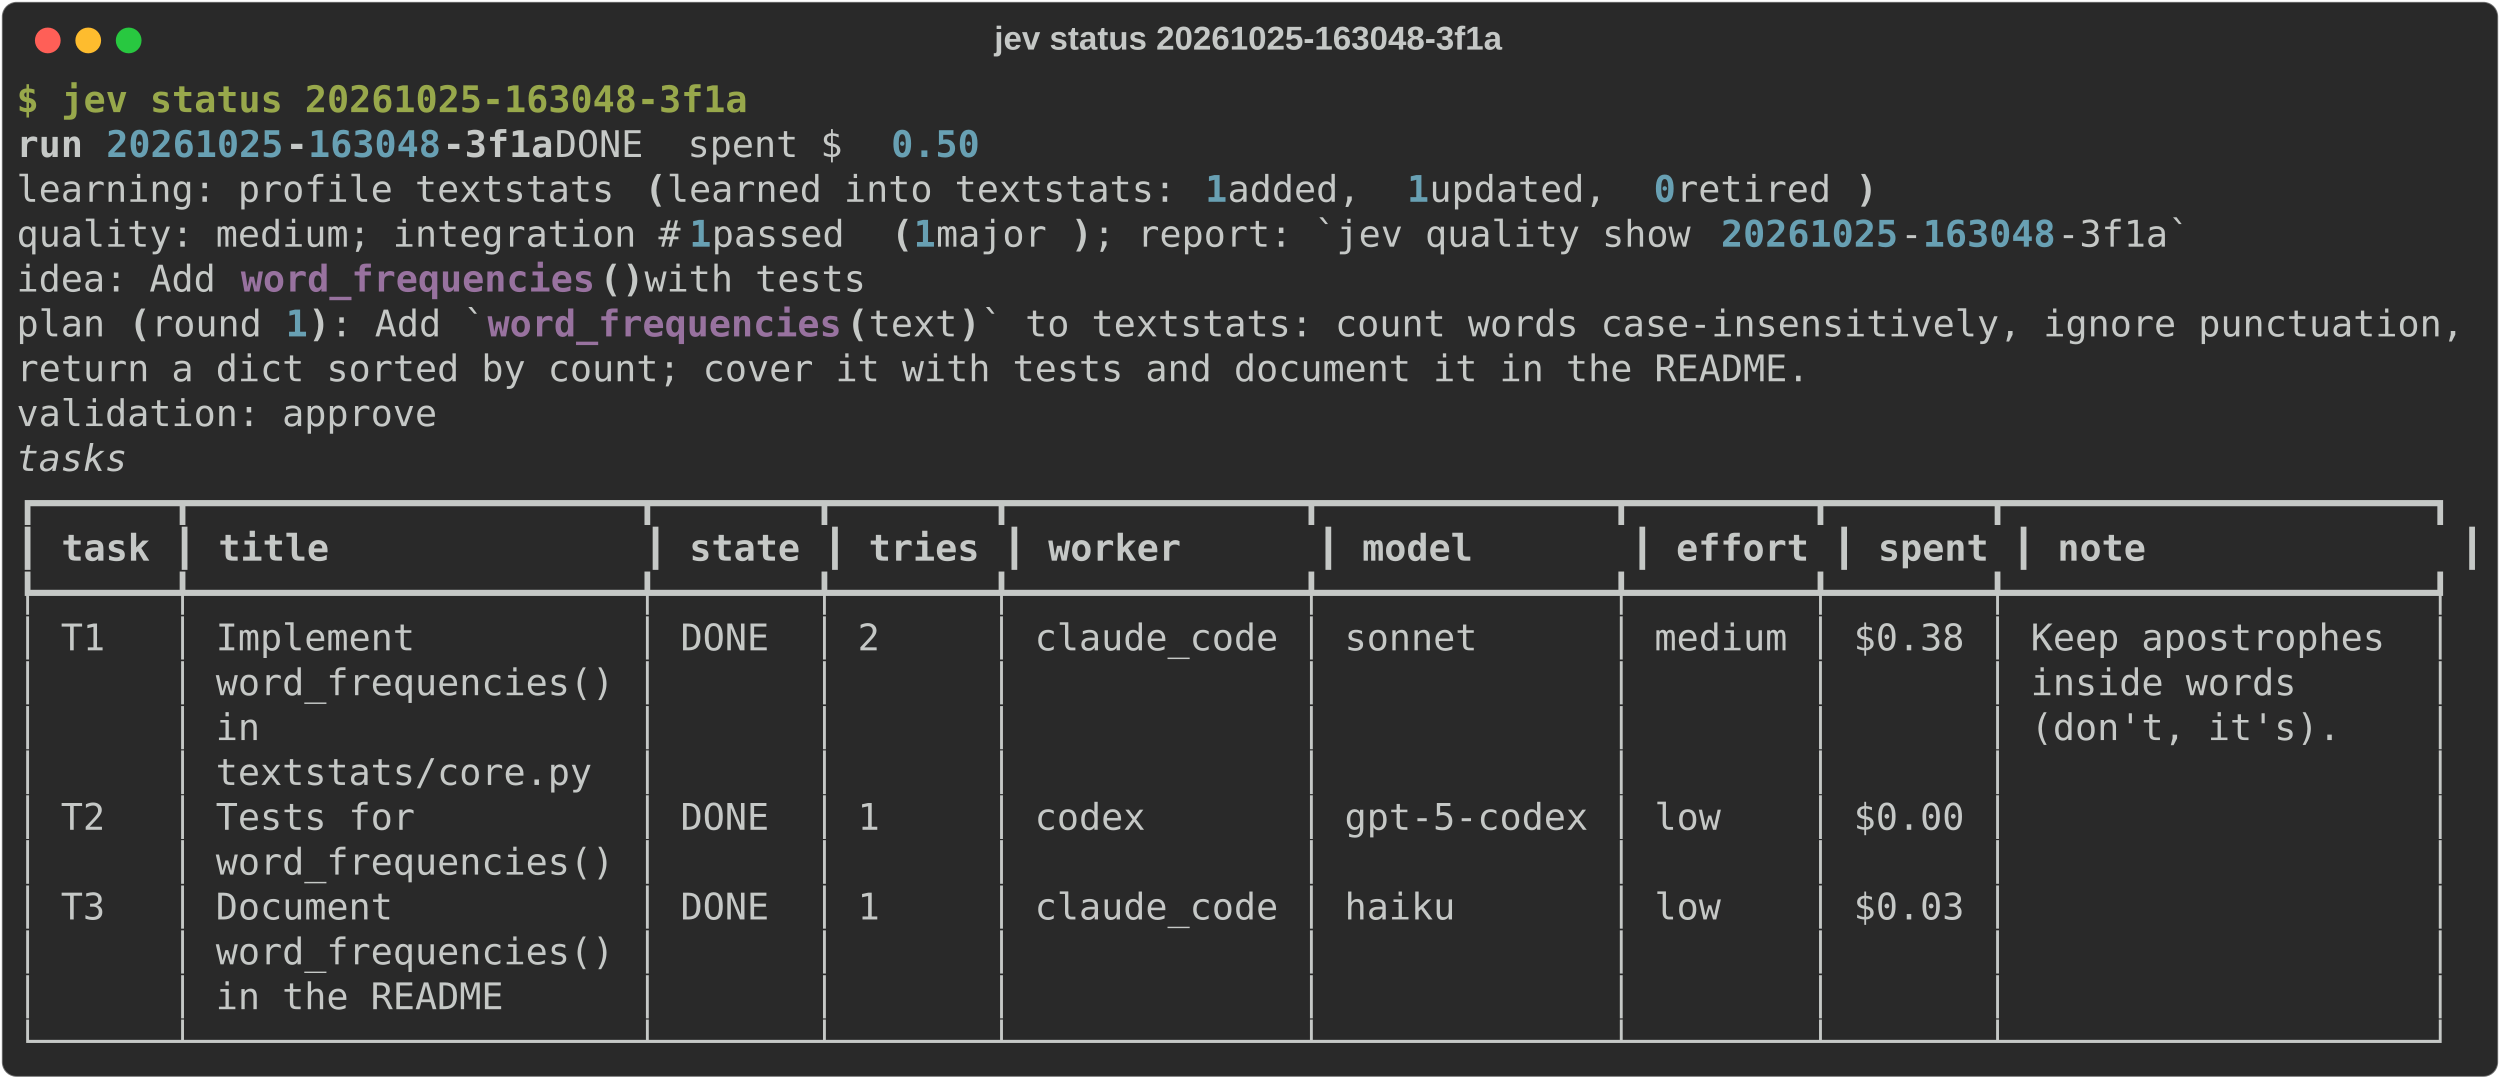
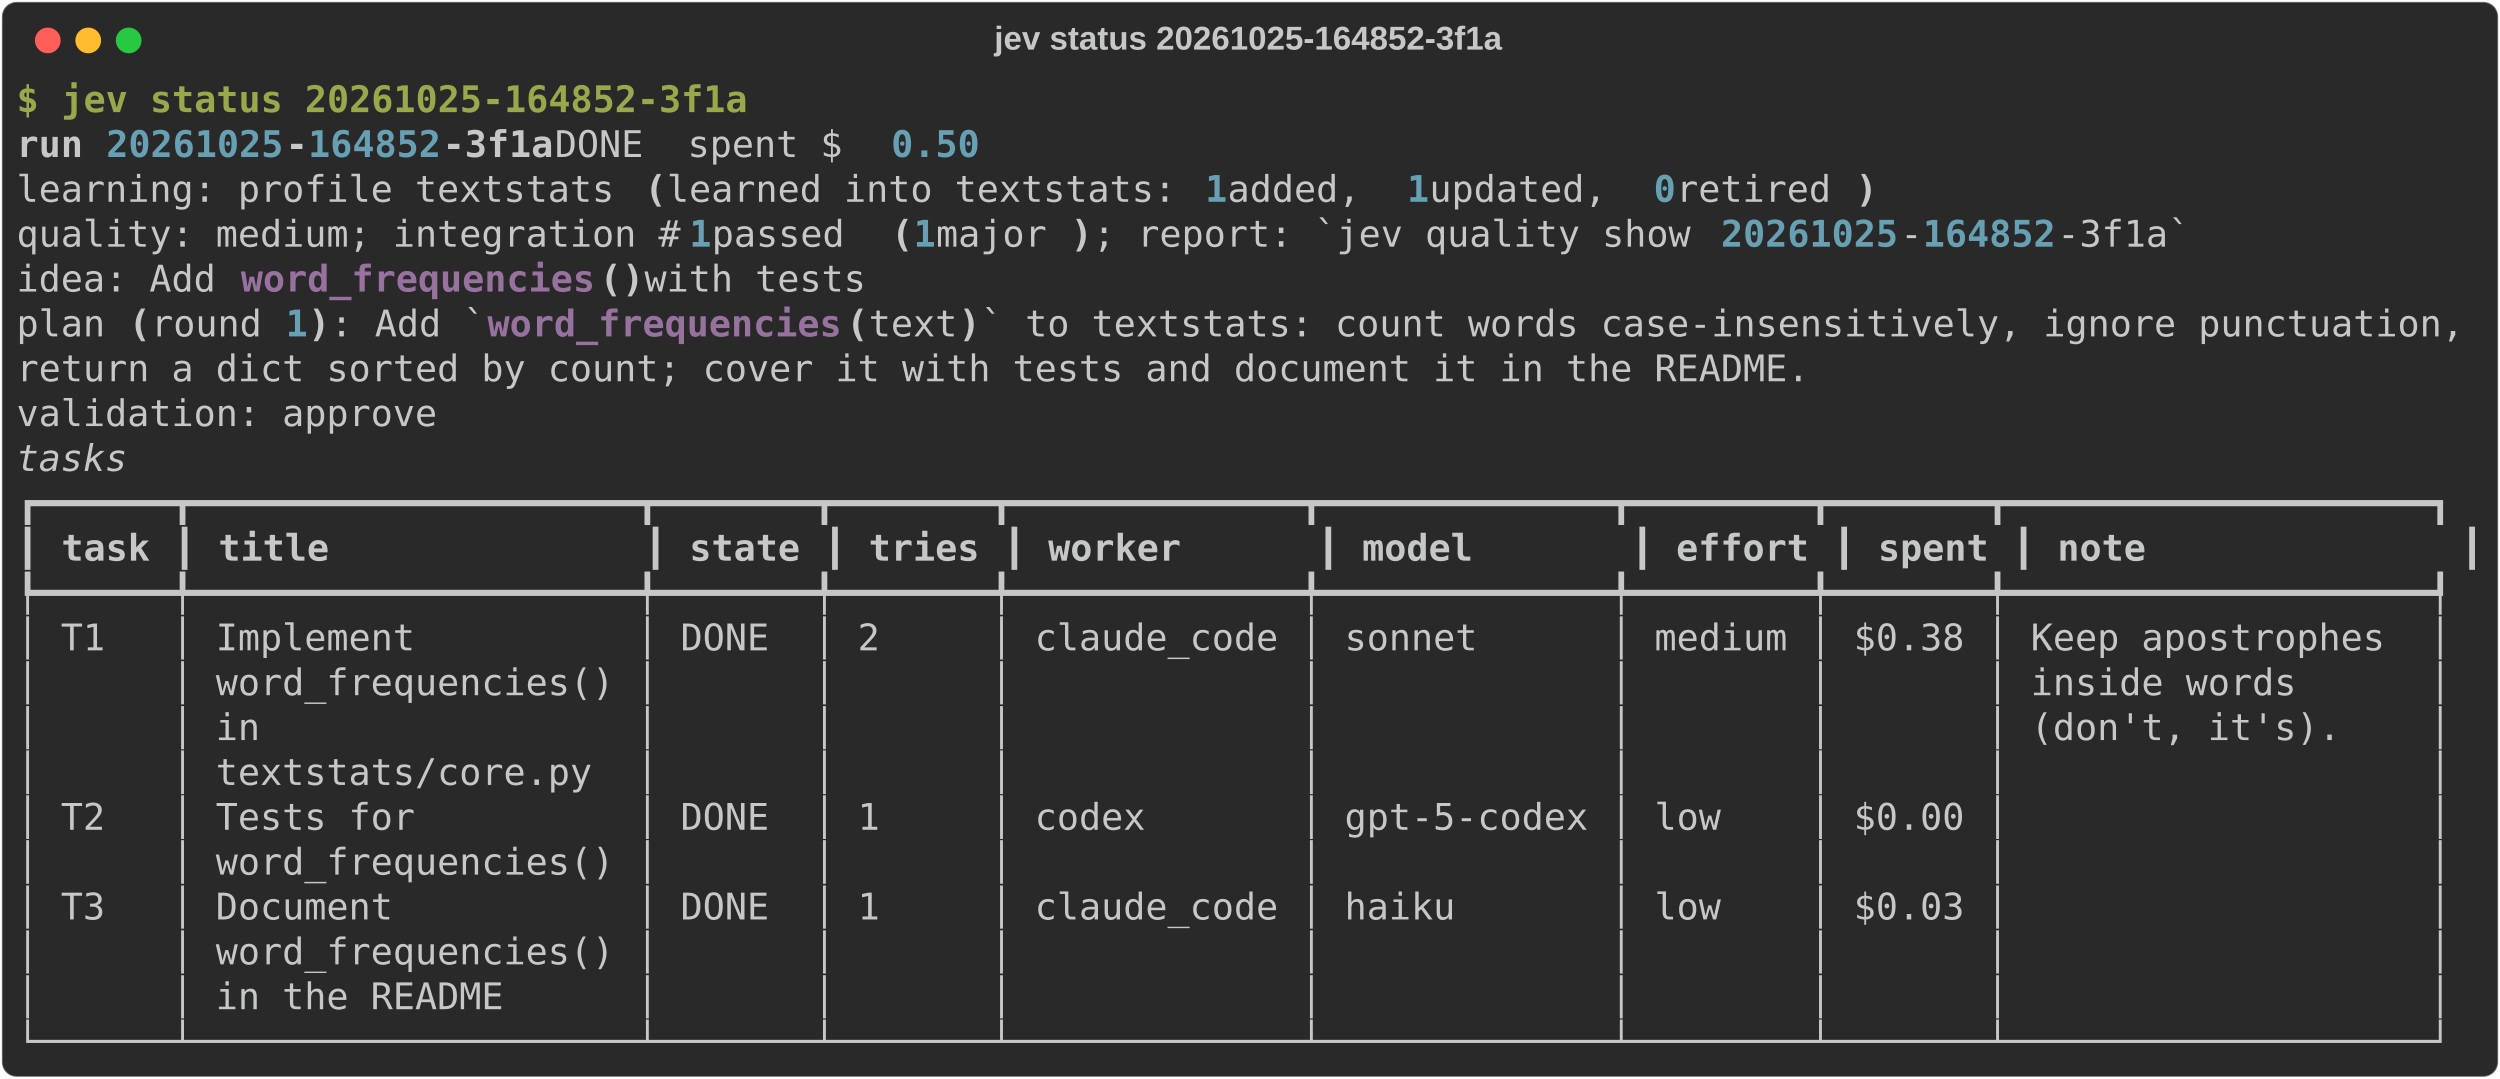
<svg xmlns="http://www.w3.org/2000/svg" class="rich-terminal" viewBox="0 0 1360 586.8">
  <style>

    @font-face {
        font-family: "Fira Code";
        src: local("FiraCode-Regular"),
                url("https://cdnjs.cloudflare.com/ajax/libs/firacode/6.2.0/woff2/FiraCode-Regular.woff2") format("woff2"),
                url("https://cdnjs.cloudflare.com/ajax/libs/firacode/6.2.0/woff/FiraCode-Regular.woff") format("woff");
        font-style: normal;
        font-weight: 400;
    }
    @font-face {
        font-family: "Fira Code";
        src: local("FiraCode-Bold"),
                url("https://cdnjs.cloudflare.com/ajax/libs/firacode/6.2.0/woff2/FiraCode-Bold.woff2") format("woff2"),
                url("https://cdnjs.cloudflare.com/ajax/libs/firacode/6.2.0/woff/FiraCode-Bold.woff") format("woff");
        font-style: bold;
        font-weight: 700;
    }

-     .terminal-671071140-matrix {
+     .terminal-539147188-matrix {
        font-family: Fira Code, monospace;
        font-size: 20px;
        line-height: 24.4px;
        font-variant-east-asian: full-width;
    }

-     .terminal-671071140-title {
+     .terminal-539147188-title {
        font-size: 18px;
        font-weight: bold;
        font-family: arial;
    }

-     .terminal-671071140-r1 { fill: #98a84b;font-weight: bold }
- .terminal-671071140-r2 { fill: #c5c8c6 }
- .terminal-671071140-r3 { fill: #c5c8c6;font-weight: bold }
- .terminal-671071140-r4 { fill: #68a0b3;font-weight: bold }
- .terminal-671071140-r5 { fill: #98729f;font-weight: bold }
- .terminal-671071140-r6 { fill: #c5c8c6;font-style: italic; }
+     .terminal-539147188-r1 { fill: #98a84b;font-weight: bold }
+ .terminal-539147188-r2 { fill: #c5c8c6 }
+ .terminal-539147188-r3 { fill: #c5c8c6;font-weight: bold }
+ .terminal-539147188-r4 { fill: #68a0b3;font-weight: bold }
+ .terminal-539147188-r5 { fill: #98729f;font-weight: bold }
+ .terminal-539147188-r6 { fill: #c5c8c6;font-style: italic; }
    </style>
  <defs>
-     <clipPath id="terminal-671071140-clip-terminal">
+     <clipPath id="terminal-539147188-clip-terminal">
      <rect x="0" y="0" width="1341.0" height="535.8" />
    </clipPath>
-     <clipPath id="terminal-671071140-line-0">
+     <clipPath id="terminal-539147188-line-0">
      <rect x="0" y="1.5" width="1342" height="24.65" />
    </clipPath>
-     <clipPath id="terminal-671071140-line-1">
+     <clipPath id="terminal-539147188-line-1">
      <rect x="0" y="25.9" width="1342" height="24.65" />
    </clipPath>
-     <clipPath id="terminal-671071140-line-2">
+     <clipPath id="terminal-539147188-line-2">
      <rect x="0" y="50.3" width="1342" height="24.65" />
    </clipPath>
-     <clipPath id="terminal-671071140-line-3">
+     <clipPath id="terminal-539147188-line-3">
      <rect x="0" y="74.7" width="1342" height="24.65" />
    </clipPath>
-     <clipPath id="terminal-671071140-line-4">
+     <clipPath id="terminal-539147188-line-4">
      <rect x="0" y="99.1" width="1342" height="24.65" />
    </clipPath>
-     <clipPath id="terminal-671071140-line-5">
+     <clipPath id="terminal-539147188-line-5">
      <rect x="0" y="123.5" width="1342" height="24.65" />
    </clipPath>
-     <clipPath id="terminal-671071140-line-6">
+     <clipPath id="terminal-539147188-line-6">
      <rect x="0" y="147.9" width="1342" height="24.65" />
    </clipPath>
-     <clipPath id="terminal-671071140-line-7">
+     <clipPath id="terminal-539147188-line-7">
      <rect x="0" y="172.3" width="1342" height="24.65" />
    </clipPath>
-     <clipPath id="terminal-671071140-line-8">
+     <clipPath id="terminal-539147188-line-8">
      <rect x="0" y="196.7" width="1342" height="24.65" />
    </clipPath>
-     <clipPath id="terminal-671071140-line-9">
+     <clipPath id="terminal-539147188-line-9">
      <rect x="0" y="221.1" width="1342" height="24.65" />
    </clipPath>
-     <clipPath id="terminal-671071140-line-10">
+     <clipPath id="terminal-539147188-line-10">
      <rect x="0" y="245.5" width="1342" height="24.65" />
    </clipPath>
-     <clipPath id="terminal-671071140-line-11">
+     <clipPath id="terminal-539147188-line-11">
      <rect x="0" y="269.9" width="1342" height="24.65" />
    </clipPath>
-     <clipPath id="terminal-671071140-line-12">
+     <clipPath id="terminal-539147188-line-12">
      <rect x="0" y="294.3" width="1342" height="24.65" />
    </clipPath>
-     <clipPath id="terminal-671071140-line-13">
+     <clipPath id="terminal-539147188-line-13">
      <rect x="0" y="318.7" width="1342" height="24.65" />
    </clipPath>
-     <clipPath id="terminal-671071140-line-14">
+     <clipPath id="terminal-539147188-line-14">
      <rect x="0" y="343.1" width="1342" height="24.65" />
    </clipPath>
-     <clipPath id="terminal-671071140-line-15">
+     <clipPath id="terminal-539147188-line-15">
      <rect x="0" y="367.5" width="1342" height="24.65" />
    </clipPath>
-     <clipPath id="terminal-671071140-line-16">
+     <clipPath id="terminal-539147188-line-16">
      <rect x="0" y="391.9" width="1342" height="24.65" />
    </clipPath>
-     <clipPath id="terminal-671071140-line-17">
+     <clipPath id="terminal-539147188-line-17">
      <rect x="0" y="416.3" width="1342" height="24.65" />
    </clipPath>
-     <clipPath id="terminal-671071140-line-18">
+     <clipPath id="terminal-539147188-line-18">
      <rect x="0" y="440.7" width="1342" height="24.65" />
    </clipPath>
-     <clipPath id="terminal-671071140-line-19">
+     <clipPath id="terminal-539147188-line-19">
      <rect x="0" y="465.1" width="1342" height="24.65" />
    </clipPath>
-     <clipPath id="terminal-671071140-line-20">
+     <clipPath id="terminal-539147188-line-20">
      <rect x="0" y="489.5" width="1342" height="24.65" />
    </clipPath>
  </defs>
  <rect fill="#292929" stroke="rgba(255,255,255,0.35)" stroke-width="1" x="1" y="1" width="1358" height="584.8" rx="8" />
-   <text class="terminal-671071140-title" fill="#c5c8c6" text-anchor="middle" x="679" y="27">jev status 20261025-163048-3f1a</text>
+   <text class="terminal-539147188-title" fill="#c5c8c6" text-anchor="middle" x="679" y="27">jev status 20261025-164852-3f1a</text>
  <g transform="translate(26,22)">
    <circle cx="0" cy="0" r="7" fill="#ff5f57" />
    <circle cx="22" cy="0" r="7" fill="#febc2e" />
    <circle cx="44" cy="0" r="7" fill="#28c840" />
  </g>
-   <g transform="translate(9, 41)" clip-path="url(#terminal-671071140-clip-terminal)">
-     <g class="terminal-671071140-matrix">
-       <text class="terminal-671071140-r1" x="0" y="20" textLength="24.4" clip-path="url(#terminal-671071140-line-0)">$ </text>
-       <text class="terminal-671071140-r1" x="24.4" y="20" textLength="378.2" clip-path="url(#terminal-671071140-line-0)">jev status 20261025-163048-3f1a</text>
-       <text class="terminal-671071140-r2" x="1342" y="20" textLength="12.2" clip-path="url(#terminal-671071140-line-0)">
- </text>
-       <text class="terminal-671071140-r3" x="0" y="44.4" textLength="48.8" clip-path="url(#terminal-671071140-line-1)">run </text>
-       <text class="terminal-671071140-r4" x="48.8" y="44.4" textLength="97.6" clip-path="url(#terminal-671071140-line-1)">20261025</text>
-       <text class="terminal-671071140-r3" x="146.4" y="44.4" textLength="12.2" clip-path="url(#terminal-671071140-line-1)">-</text>
-       <text class="terminal-671071140-r4" x="158.6" y="44.4" textLength="73.2" clip-path="url(#terminal-671071140-line-1)">163048</text>
-       <text class="terminal-671071140-r3" x="231.8" y="44.4" textLength="61" clip-path="url(#terminal-671071140-line-1)">-3f1a</text>
-       <text class="terminal-671071140-r2" x="292.8" y="44.4" textLength="183" clip-path="url(#terminal-671071140-line-1)">  DONE  spent $</text>
-       <text class="terminal-671071140-r4" x="475.8" y="44.4" textLength="48.8" clip-path="url(#terminal-671071140-line-1)">0.50</text>
-       <text class="terminal-671071140-r2" x="1342" y="44.4" textLength="12.2" clip-path="url(#terminal-671071140-line-1)">
- </text>
-       <text class="terminal-671071140-r2" x="0" y="68.8" textLength="341.6" clip-path="url(#terminal-671071140-line-2)">learning: profile textstats </text>
-       <text class="terminal-671071140-r3" x="341.6" y="68.8" textLength="12.2" clip-path="url(#terminal-671071140-line-2)">(</text>
-       <text class="terminal-671071140-r2" x="353.8" y="68.8" textLength="292.8" clip-path="url(#terminal-671071140-line-2)">learned into textstats: </text>
-       <text class="terminal-671071140-r4" x="646.6" y="68.8" textLength="12.2" clip-path="url(#terminal-671071140-line-2)">1</text>
-       <text class="terminal-671071140-r2" x="658.8" y="68.8" textLength="97.6" clip-path="url(#terminal-671071140-line-2)"> added, </text>
-       <text class="terminal-671071140-r4" x="756.4" y="68.8" textLength="12.2" clip-path="url(#terminal-671071140-line-2)">1</text>
-       <text class="terminal-671071140-r2" x="768.6" y="68.8" textLength="122" clip-path="url(#terminal-671071140-line-2)"> updated, </text>
-       <text class="terminal-671071140-r4" x="890.6" y="68.8" textLength="12.2" clip-path="url(#terminal-671071140-line-2)">0</text>
-       <text class="terminal-671071140-r2" x="902.8" y="68.8" textLength="97.6" clip-path="url(#terminal-671071140-line-2)"> retired</text>
-       <text class="terminal-671071140-r3" x="1000.4" y="68.8" textLength="12.2" clip-path="url(#terminal-671071140-line-2)">)</text>
-       <text class="terminal-671071140-r2" x="1342" y="68.8" textLength="12.2" clip-path="url(#terminal-671071140-line-2)">
- </text>
-       <text class="terminal-671071140-r2" x="0" y="93.2" textLength="366" clip-path="url(#terminal-671071140-line-3)">quality: medium; integration #</text>
-       <text class="terminal-671071140-r4" x="366" y="93.2" textLength="12.2" clip-path="url(#terminal-671071140-line-3)">1</text>
-       <text class="terminal-671071140-r2" x="378.2" y="93.2" textLength="97.6" clip-path="url(#terminal-671071140-line-3)"> passed </text>
-       <text class="terminal-671071140-r3" x="475.8" y="93.2" textLength="12.2" clip-path="url(#terminal-671071140-line-3)">(</text>
-       <text class="terminal-671071140-r4" x="488" y="93.2" textLength="12.2" clip-path="url(#terminal-671071140-line-3)">1</text>
-       <text class="terminal-671071140-r2" x="500.2" y="93.2" textLength="73.2" clip-path="url(#terminal-671071140-line-3)"> major</text>
-       <text class="terminal-671071140-r3" x="573.4" y="93.2" textLength="12.2" clip-path="url(#terminal-671071140-line-3)">)</text>
-       <text class="terminal-671071140-r2" x="585.6" y="93.2" textLength="341.6" clip-path="url(#terminal-671071140-line-3)">; report: `jev quality show </text>
-       <text class="terminal-671071140-r4" x="927.2" y="93.2" textLength="97.6" clip-path="url(#terminal-671071140-line-3)">20261025</text>
-       <text class="terminal-671071140-r2" x="1024.8" y="93.2" textLength="12.2" clip-path="url(#terminal-671071140-line-3)">-</text>
-       <text class="terminal-671071140-r4" x="1037" y="93.2" textLength="73.2" clip-path="url(#terminal-671071140-line-3)">163048</text>
-       <text class="terminal-671071140-r2" x="1110.2" y="93.2" textLength="73.2" clip-path="url(#terminal-671071140-line-3)">-3f1a`</text>
-       <text class="terminal-671071140-r2" x="1342" y="93.2" textLength="12.2" clip-path="url(#terminal-671071140-line-3)">
- </text>
-       <text class="terminal-671071140-r2" x="0" y="117.6" textLength="122" clip-path="url(#terminal-671071140-line-4)">idea: Add </text>
-       <text class="terminal-671071140-r5" x="122" y="117.6" textLength="195.2" clip-path="url(#terminal-671071140-line-4)">word_frequencies</text>
-       <text class="terminal-671071140-r3" x="317.2" y="117.6" textLength="12.2" clip-path="url(#terminal-671071140-line-4)">(</text>
-       <text class="terminal-671071140-r3" x="329.4" y="117.6" textLength="12.2" clip-path="url(#terminal-671071140-line-4)">)</text>
-       <text class="terminal-671071140-r2" x="341.6" y="117.6" textLength="134.2" clip-path="url(#terminal-671071140-line-4)"> with tests</text>
-       <text class="terminal-671071140-r2" x="1342" y="117.6" textLength="12.2" clip-path="url(#terminal-671071140-line-4)">
- </text>
-       <text class="terminal-671071140-r2" x="0" y="142" textLength="61" clip-path="url(#terminal-671071140-line-5)">plan </text>
-       <text class="terminal-671071140-r3" x="61" y="142" textLength="12.2" clip-path="url(#terminal-671071140-line-5)">(</text>
-       <text class="terminal-671071140-r2" x="73.2" y="142" textLength="73.2" clip-path="url(#terminal-671071140-line-5)">round </text>
-       <text class="terminal-671071140-r4" x="146.4" y="142" textLength="12.2" clip-path="url(#terminal-671071140-line-5)">1</text>
-       <text class="terminal-671071140-r3" x="158.6" y="142" textLength="12.2" clip-path="url(#terminal-671071140-line-5)">)</text>
-       <text class="terminal-671071140-r2" x="170.8" y="142" textLength="85.4" clip-path="url(#terminal-671071140-line-5)">: Add `</text>
-       <text class="terminal-671071140-r5" x="256.2" y="142" textLength="195.2" clip-path="url(#terminal-671071140-line-5)">word_frequencies</text>
-       <text class="terminal-671071140-r3" x="451.4" y="142" textLength="12.2" clip-path="url(#terminal-671071140-line-5)">(</text>
-       <text class="terminal-671071140-r2" x="463.6" y="142" textLength="48.8" clip-path="url(#terminal-671071140-line-5)">text</text>
-       <text class="terminal-671071140-r3" x="512.4" y="142" textLength="12.2" clip-path="url(#terminal-671071140-line-5)">)</text>
-       <text class="terminal-671071140-r2" x="524.6" y="142" textLength="817.4" clip-path="url(#terminal-671071140-line-5)">` to textstats: count words case-insensitively, ignore punctuation,</text>
-       <text class="terminal-671071140-r2" x="1342" y="142" textLength="12.2" clip-path="url(#terminal-671071140-line-5)">
- </text>
-       <text class="terminal-671071140-r2" x="0" y="166.4" textLength="988.2" clip-path="url(#terminal-671071140-line-6)">return a dict sorted by count; cover it with tests and document it in the README.</text>
-       <text class="terminal-671071140-r2" x="1342" y="166.4" textLength="12.2" clip-path="url(#terminal-671071140-line-6)">
- </text>
-       <text class="terminal-671071140-r2" x="0" y="190.8" textLength="231.8" clip-path="url(#terminal-671071140-line-7)">validation: approve</text>
-       <text class="terminal-671071140-r2" x="1342" y="190.8" textLength="12.2" clip-path="url(#terminal-671071140-line-7)">
- </text>
-       <text class="terminal-671071140-r6" x="0" y="215.2" textLength="1342" clip-path="url(#terminal-671071140-line-8)">                                                    tasks                                                     </text>
-       <text class="terminal-671071140-r2" x="1342" y="215.2" textLength="12.2" clip-path="url(#terminal-671071140-line-8)">
- </text>
-       <text class="terminal-671071140-r2" x="0" y="239.6" textLength="1342" clip-path="url(#terminal-671071140-line-9)">┏━━━━━━┳━━━━━━━━━━━━━━━━━━━━┳━━━━━━━┳━━━━━━━┳━━━━━━━━━━━━━┳━━━━━━━━━━━━━┳━━━━━━━━┳━━━━━━━┳━━━━━━━━━━━━━━━━━━━┓</text>
-       <text class="terminal-671071140-r2" x="1342" y="239.6" textLength="12.2" clip-path="url(#terminal-671071140-line-9)">
- </text>
-       <text class="terminal-671071140-r2" x="0" y="264" textLength="12.2" clip-path="url(#terminal-671071140-line-10)">┃</text>
-       <text class="terminal-671071140-r3" x="24.4" y="264" textLength="48.8" clip-path="url(#terminal-671071140-line-10)">task</text>
-       <text class="terminal-671071140-r2" x="85.4" y="264" textLength="12.2" clip-path="url(#terminal-671071140-line-10)">┃</text>
-       <text class="terminal-671071140-r3" x="109.8" y="264" textLength="219.6" clip-path="url(#terminal-671071140-line-10)">title             </text>
-       <text class="terminal-671071140-r2" x="341.6" y="264" textLength="12.2" clip-path="url(#terminal-671071140-line-10)">┃</text>
-       <text class="terminal-671071140-r3" x="366" y="264" textLength="61" clip-path="url(#terminal-671071140-line-10)">state</text>
-       <text class="terminal-671071140-r2" x="439.2" y="264" textLength="12.2" clip-path="url(#terminal-671071140-line-10)">┃</text>
-       <text class="terminal-671071140-r3" x="463.6" y="264" textLength="61" clip-path="url(#terminal-671071140-line-10)">tries</text>
-       <text class="terminal-671071140-r2" x="536.8" y="264" textLength="12.2" clip-path="url(#terminal-671071140-line-10)">┃</text>
-       <text class="terminal-671071140-r3" x="561.2" y="264" textLength="134.2" clip-path="url(#terminal-671071140-line-10)">worker     </text>
-       <text class="terminal-671071140-r2" x="707.6" y="264" textLength="12.2" clip-path="url(#terminal-671071140-line-10)">┃</text>
-       <text class="terminal-671071140-r3" x="732" y="264" textLength="134.2" clip-path="url(#terminal-671071140-line-10)">model      </text>
-       <text class="terminal-671071140-r2" x="878.4" y="264" textLength="12.2" clip-path="url(#terminal-671071140-line-10)">┃</text>
-       <text class="terminal-671071140-r3" x="902.8" y="264" textLength="73.2" clip-path="url(#terminal-671071140-line-10)">effort</text>
-       <text class="terminal-671071140-r2" x="988.2" y="264" textLength="12.2" clip-path="url(#terminal-671071140-line-10)">┃</text>
-       <text class="terminal-671071140-r3" x="1012.6" y="264" textLength="61" clip-path="url(#terminal-671071140-line-10)">spent</text>
-       <text class="terminal-671071140-r2" x="1085.8" y="264" textLength="12.2" clip-path="url(#terminal-671071140-line-10)">┃</text>
-       <text class="terminal-671071140-r3" x="1110.2" y="264" textLength="207.4" clip-path="url(#terminal-671071140-line-10)">note             </text>
-       <text class="terminal-671071140-r2" x="1329.8" y="264" textLength="12.2" clip-path="url(#terminal-671071140-line-10)">┃</text>
-       <text class="terminal-671071140-r2" x="1342" y="264" textLength="12.2" clip-path="url(#terminal-671071140-line-10)">
- </text>
-       <text class="terminal-671071140-r2" x="0" y="288.4" textLength="1342" clip-path="url(#terminal-671071140-line-11)">┡━━━━━━╇━━━━━━━━━━━━━━━━━━━━╇━━━━━━━╇━━━━━━━╇━━━━━━━━━━━━━╇━━━━━━━━━━━━━╇━━━━━━━━╇━━━━━━━╇━━━━━━━━━━━━━━━━━━━┩</text>
-       <text class="terminal-671071140-r2" x="1342" y="288.4" textLength="12.2" clip-path="url(#terminal-671071140-line-11)">
- </text>
-       <text class="terminal-671071140-r2" x="0" y="312.8" textLength="1342" clip-path="url(#terminal-671071140-line-12)">│ T1   │ Implement          │ DONE  │ 2     │ claude_code │ sonnet      │ medium │ $0.38 │ Keep apostrophes  │</text>
-       <text class="terminal-671071140-r2" x="1342" y="312.8" textLength="12.2" clip-path="url(#terminal-671071140-line-12)">
- </text>
-       <text class="terminal-671071140-r2" x="0" y="337.2" textLength="1342" clip-path="url(#terminal-671071140-line-13)">│      │ word_frequencies() │       │       │             │             │        │       │ inside words      │</text>
-       <text class="terminal-671071140-r2" x="1342" y="337.2" textLength="12.2" clip-path="url(#terminal-671071140-line-13)">
- </text>
-       <text class="terminal-671071140-r2" x="0" y="361.6" textLength="1342" clip-path="url(#terminal-671071140-line-14)">│      │ in                 │       │       │             │             │        │       │ (don't, it's).    │</text>
-       <text class="terminal-671071140-r2" x="1342" y="361.6" textLength="12.2" clip-path="url(#terminal-671071140-line-14)">
- </text>
-       <text class="terminal-671071140-r2" x="0" y="386" textLength="1342" clip-path="url(#terminal-671071140-line-15)">│      │ textstats/core.py  │       │       │             │             │        │       │                   │</text>
-       <text class="terminal-671071140-r2" x="1342" y="386" textLength="12.2" clip-path="url(#terminal-671071140-line-15)">
- </text>
-       <text class="terminal-671071140-r2" x="0" y="410.4" textLength="1342" clip-path="url(#terminal-671071140-line-16)">│ T2   │ Tests for          │ DONE  │ 1     │ codex       │ gpt-5-codex │ low    │ $0.00 │                   │</text>
-       <text class="terminal-671071140-r2" x="1342" y="410.4" textLength="12.2" clip-path="url(#terminal-671071140-line-16)">
- </text>
-       <text class="terminal-671071140-r2" x="0" y="434.8" textLength="1342" clip-path="url(#terminal-671071140-line-17)">│      │ word_frequencies() │       │       │             │             │        │       │                   │</text>
-       <text class="terminal-671071140-r2" x="1342" y="434.8" textLength="12.2" clip-path="url(#terminal-671071140-line-17)">
- </text>
-       <text class="terminal-671071140-r2" x="0" y="459.2" textLength="1342" clip-path="url(#terminal-671071140-line-18)">│ T3   │ Document           │ DONE  │ 1     │ claude_code │ haiku       │ low    │ $0.03 │                   │</text>
-       <text class="terminal-671071140-r2" x="1342" y="459.2" textLength="12.2" clip-path="url(#terminal-671071140-line-18)">
- </text>
-       <text class="terminal-671071140-r2" x="0" y="483.6" textLength="1342" clip-path="url(#terminal-671071140-line-19)">│      │ word_frequencies() │       │       │             │             │        │       │                   │</text>
-       <text class="terminal-671071140-r2" x="1342" y="483.6" textLength="12.2" clip-path="url(#terminal-671071140-line-19)">
- </text>
-       <text class="terminal-671071140-r2" x="0" y="508" textLength="1342" clip-path="url(#terminal-671071140-line-20)">│      │ in the README      │       │       │             │             │        │       │                   │</text>
-       <text class="terminal-671071140-r2" x="1342" y="508" textLength="12.2" clip-path="url(#terminal-671071140-line-20)">
- </text>
-       <text class="terminal-671071140-r2" x="0" y="532.4" textLength="1342" clip-path="url(#terminal-671071140-line-21)">└──────┴────────────────────┴───────┴───────┴─────────────┴─────────────┴────────┴───────┴───────────────────┘</text>
-       <text class="terminal-671071140-r2" x="1342" y="532.4" textLength="12.2" clip-path="url(#terminal-671071140-line-21)">
+   <g transform="translate(9, 41)" clip-path="url(#terminal-539147188-clip-terminal)">
+     <g class="terminal-539147188-matrix">
+       <text class="terminal-539147188-r1" x="0" y="20" textLength="24.4" clip-path="url(#terminal-539147188-line-0)">$ </text>
+       <text class="terminal-539147188-r1" x="24.4" y="20" textLength="378.2" clip-path="url(#terminal-539147188-line-0)">jev status 20261025-164852-3f1a</text>
+       <text class="terminal-539147188-r2" x="1342" y="20" textLength="12.2" clip-path="url(#terminal-539147188-line-0)">
+ </text>
+       <text class="terminal-539147188-r3" x="0" y="44.4" textLength="48.8" clip-path="url(#terminal-539147188-line-1)">run </text>
+       <text class="terminal-539147188-r4" x="48.8" y="44.4" textLength="97.6" clip-path="url(#terminal-539147188-line-1)">20261025</text>
+       <text class="terminal-539147188-r3" x="146.4" y="44.4" textLength="12.2" clip-path="url(#terminal-539147188-line-1)">-</text>
+       <text class="terminal-539147188-r4" x="158.6" y="44.4" textLength="73.2" clip-path="url(#terminal-539147188-line-1)">164852</text>
+       <text class="terminal-539147188-r3" x="231.8" y="44.4" textLength="61" clip-path="url(#terminal-539147188-line-1)">-3f1a</text>
+       <text class="terminal-539147188-r2" x="292.8" y="44.4" textLength="183" clip-path="url(#terminal-539147188-line-1)">  DONE  spent $</text>
+       <text class="terminal-539147188-r4" x="475.8" y="44.4" textLength="48.8" clip-path="url(#terminal-539147188-line-1)">0.50</text>
+       <text class="terminal-539147188-r2" x="1342" y="44.4" textLength="12.2" clip-path="url(#terminal-539147188-line-1)">
+ </text>
+       <text class="terminal-539147188-r2" x="0" y="68.8" textLength="341.6" clip-path="url(#terminal-539147188-line-2)">learning: profile textstats </text>
+       <text class="terminal-539147188-r3" x="341.6" y="68.8" textLength="12.2" clip-path="url(#terminal-539147188-line-2)">(</text>
+       <text class="terminal-539147188-r2" x="353.8" y="68.8" textLength="292.8" clip-path="url(#terminal-539147188-line-2)">learned into textstats: </text>
+       <text class="terminal-539147188-r4" x="646.6" y="68.8" textLength="12.2" clip-path="url(#terminal-539147188-line-2)">1</text>
+       <text class="terminal-539147188-r2" x="658.8" y="68.8" textLength="97.6" clip-path="url(#terminal-539147188-line-2)"> added, </text>
+       <text class="terminal-539147188-r4" x="756.4" y="68.8" textLength="12.2" clip-path="url(#terminal-539147188-line-2)">1</text>
+       <text class="terminal-539147188-r2" x="768.6" y="68.8" textLength="122" clip-path="url(#terminal-539147188-line-2)"> updated, </text>
+       <text class="terminal-539147188-r4" x="890.6" y="68.8" textLength="12.2" clip-path="url(#terminal-539147188-line-2)">0</text>
+       <text class="terminal-539147188-r2" x="902.8" y="68.8" textLength="97.6" clip-path="url(#terminal-539147188-line-2)"> retired</text>
+       <text class="terminal-539147188-r3" x="1000.4" y="68.8" textLength="12.2" clip-path="url(#terminal-539147188-line-2)">)</text>
+       <text class="terminal-539147188-r2" x="1342" y="68.8" textLength="12.2" clip-path="url(#terminal-539147188-line-2)">
+ </text>
+       <text class="terminal-539147188-r2" x="0" y="93.2" textLength="366" clip-path="url(#terminal-539147188-line-3)">quality: medium; integration #</text>
+       <text class="terminal-539147188-r4" x="366" y="93.2" textLength="12.2" clip-path="url(#terminal-539147188-line-3)">1</text>
+       <text class="terminal-539147188-r2" x="378.2" y="93.2" textLength="97.6" clip-path="url(#terminal-539147188-line-3)"> passed </text>
+       <text class="terminal-539147188-r3" x="475.8" y="93.2" textLength="12.2" clip-path="url(#terminal-539147188-line-3)">(</text>
+       <text class="terminal-539147188-r4" x="488" y="93.2" textLength="12.2" clip-path="url(#terminal-539147188-line-3)">1</text>
+       <text class="terminal-539147188-r2" x="500.2" y="93.2" textLength="73.2" clip-path="url(#terminal-539147188-line-3)"> major</text>
+       <text class="terminal-539147188-r3" x="573.4" y="93.2" textLength="12.2" clip-path="url(#terminal-539147188-line-3)">)</text>
+       <text class="terminal-539147188-r2" x="585.6" y="93.2" textLength="341.6" clip-path="url(#terminal-539147188-line-3)">; report: `jev quality show </text>
+       <text class="terminal-539147188-r4" x="927.2" y="93.2" textLength="97.6" clip-path="url(#terminal-539147188-line-3)">20261025</text>
+       <text class="terminal-539147188-r2" x="1024.8" y="93.2" textLength="12.2" clip-path="url(#terminal-539147188-line-3)">-</text>
+       <text class="terminal-539147188-r4" x="1037" y="93.2" textLength="73.2" clip-path="url(#terminal-539147188-line-3)">164852</text>
+       <text class="terminal-539147188-r2" x="1110.2" y="93.2" textLength="73.2" clip-path="url(#terminal-539147188-line-3)">-3f1a`</text>
+       <text class="terminal-539147188-r2" x="1342" y="93.2" textLength="12.2" clip-path="url(#terminal-539147188-line-3)">
+ </text>
+       <text class="terminal-539147188-r2" x="0" y="117.6" textLength="122" clip-path="url(#terminal-539147188-line-4)">idea: Add </text>
+       <text class="terminal-539147188-r5" x="122" y="117.6" textLength="195.2" clip-path="url(#terminal-539147188-line-4)">word_frequencies</text>
+       <text class="terminal-539147188-r3" x="317.2" y="117.6" textLength="12.2" clip-path="url(#terminal-539147188-line-4)">(</text>
+       <text class="terminal-539147188-r3" x="329.4" y="117.6" textLength="12.2" clip-path="url(#terminal-539147188-line-4)">)</text>
+       <text class="terminal-539147188-r2" x="341.6" y="117.6" textLength="134.2" clip-path="url(#terminal-539147188-line-4)"> with tests</text>
+       <text class="terminal-539147188-r2" x="1342" y="117.6" textLength="12.2" clip-path="url(#terminal-539147188-line-4)">
+ </text>
+       <text class="terminal-539147188-r2" x="0" y="142" textLength="61" clip-path="url(#terminal-539147188-line-5)">plan </text>
+       <text class="terminal-539147188-r3" x="61" y="142" textLength="12.2" clip-path="url(#terminal-539147188-line-5)">(</text>
+       <text class="terminal-539147188-r2" x="73.2" y="142" textLength="73.2" clip-path="url(#terminal-539147188-line-5)">round </text>
+       <text class="terminal-539147188-r4" x="146.4" y="142" textLength="12.2" clip-path="url(#terminal-539147188-line-5)">1</text>
+       <text class="terminal-539147188-r3" x="158.6" y="142" textLength="12.2" clip-path="url(#terminal-539147188-line-5)">)</text>
+       <text class="terminal-539147188-r2" x="170.8" y="142" textLength="85.4" clip-path="url(#terminal-539147188-line-5)">: Add `</text>
+       <text class="terminal-539147188-r5" x="256.2" y="142" textLength="195.2" clip-path="url(#terminal-539147188-line-5)">word_frequencies</text>
+       <text class="terminal-539147188-r3" x="451.4" y="142" textLength="12.2" clip-path="url(#terminal-539147188-line-5)">(</text>
+       <text class="terminal-539147188-r2" x="463.6" y="142" textLength="48.8" clip-path="url(#terminal-539147188-line-5)">text</text>
+       <text class="terminal-539147188-r3" x="512.4" y="142" textLength="12.2" clip-path="url(#terminal-539147188-line-5)">)</text>
+       <text class="terminal-539147188-r2" x="524.6" y="142" textLength="817.4" clip-path="url(#terminal-539147188-line-5)">` to textstats: count words case-insensitively, ignore punctuation,</text>
+       <text class="terminal-539147188-r2" x="1342" y="142" textLength="12.2" clip-path="url(#terminal-539147188-line-5)">
+ </text>
+       <text class="terminal-539147188-r2" x="0" y="166.4" textLength="988.2" clip-path="url(#terminal-539147188-line-6)">return a dict sorted by count; cover it with tests and document it in the README.</text>
+       <text class="terminal-539147188-r2" x="1342" y="166.4" textLength="12.2" clip-path="url(#terminal-539147188-line-6)">
+ </text>
+       <text class="terminal-539147188-r2" x="0" y="190.8" textLength="231.8" clip-path="url(#terminal-539147188-line-7)">validation: approve</text>
+       <text class="terminal-539147188-r2" x="1342" y="190.8" textLength="12.2" clip-path="url(#terminal-539147188-line-7)">
+ </text>
+       <text class="terminal-539147188-r6" x="0" y="215.2" textLength="1342" clip-path="url(#terminal-539147188-line-8)">                                                    tasks                                                     </text>
+       <text class="terminal-539147188-r2" x="1342" y="215.2" textLength="12.2" clip-path="url(#terminal-539147188-line-8)">
+ </text>
+       <text class="terminal-539147188-r2" x="0" y="239.6" textLength="1342" clip-path="url(#terminal-539147188-line-9)">┏━━━━━━┳━━━━━━━━━━━━━━━━━━━━┳━━━━━━━┳━━━━━━━┳━━━━━━━━━━━━━┳━━━━━━━━━━━━━┳━━━━━━━━┳━━━━━━━┳━━━━━━━━━━━━━━━━━━━┓</text>
+       <text class="terminal-539147188-r2" x="1342" y="239.6" textLength="12.2" clip-path="url(#terminal-539147188-line-9)">
+ </text>
+       <text class="terminal-539147188-r2" x="0" y="264" textLength="12.2" clip-path="url(#terminal-539147188-line-10)">┃</text>
+       <text class="terminal-539147188-r3" x="24.4" y="264" textLength="48.8" clip-path="url(#terminal-539147188-line-10)">task</text>
+       <text class="terminal-539147188-r2" x="85.4" y="264" textLength="12.2" clip-path="url(#terminal-539147188-line-10)">┃</text>
+       <text class="terminal-539147188-r3" x="109.8" y="264" textLength="219.6" clip-path="url(#terminal-539147188-line-10)">title             </text>
+       <text class="terminal-539147188-r2" x="341.6" y="264" textLength="12.2" clip-path="url(#terminal-539147188-line-10)">┃</text>
+       <text class="terminal-539147188-r3" x="366" y="264" textLength="61" clip-path="url(#terminal-539147188-line-10)">state</text>
+       <text class="terminal-539147188-r2" x="439.2" y="264" textLength="12.2" clip-path="url(#terminal-539147188-line-10)">┃</text>
+       <text class="terminal-539147188-r3" x="463.6" y="264" textLength="61" clip-path="url(#terminal-539147188-line-10)">tries</text>
+       <text class="terminal-539147188-r2" x="536.8" y="264" textLength="12.2" clip-path="url(#terminal-539147188-line-10)">┃</text>
+       <text class="terminal-539147188-r3" x="561.2" y="264" textLength="134.2" clip-path="url(#terminal-539147188-line-10)">worker     </text>
+       <text class="terminal-539147188-r2" x="707.6" y="264" textLength="12.2" clip-path="url(#terminal-539147188-line-10)">┃</text>
+       <text class="terminal-539147188-r3" x="732" y="264" textLength="134.2" clip-path="url(#terminal-539147188-line-10)">model      </text>
+       <text class="terminal-539147188-r2" x="878.4" y="264" textLength="12.2" clip-path="url(#terminal-539147188-line-10)">┃</text>
+       <text class="terminal-539147188-r3" x="902.8" y="264" textLength="73.2" clip-path="url(#terminal-539147188-line-10)">effort</text>
+       <text class="terminal-539147188-r2" x="988.2" y="264" textLength="12.2" clip-path="url(#terminal-539147188-line-10)">┃</text>
+       <text class="terminal-539147188-r3" x="1012.6" y="264" textLength="61" clip-path="url(#terminal-539147188-line-10)">spent</text>
+       <text class="terminal-539147188-r2" x="1085.8" y="264" textLength="12.2" clip-path="url(#terminal-539147188-line-10)">┃</text>
+       <text class="terminal-539147188-r3" x="1110.2" y="264" textLength="207.4" clip-path="url(#terminal-539147188-line-10)">note             </text>
+       <text class="terminal-539147188-r2" x="1329.8" y="264" textLength="12.2" clip-path="url(#terminal-539147188-line-10)">┃</text>
+       <text class="terminal-539147188-r2" x="1342" y="264" textLength="12.2" clip-path="url(#terminal-539147188-line-10)">
+ </text>
+       <text class="terminal-539147188-r2" x="0" y="288.4" textLength="1342" clip-path="url(#terminal-539147188-line-11)">┡━━━━━━╇━━━━━━━━━━━━━━━━━━━━╇━━━━━━━╇━━━━━━━╇━━━━━━━━━━━━━╇━━━━━━━━━━━━━╇━━━━━━━━╇━━━━━━━╇━━━━━━━━━━━━━━━━━━━┩</text>
+       <text class="terminal-539147188-r2" x="1342" y="288.4" textLength="12.2" clip-path="url(#terminal-539147188-line-11)">
+ </text>
+       <text class="terminal-539147188-r2" x="0" y="312.8" textLength="1342" clip-path="url(#terminal-539147188-line-12)">│ T1   │ Implement          │ DONE  │ 2     │ claude_code │ sonnet      │ medium │ $0.38 │ Keep apostrophes  │</text>
+       <text class="terminal-539147188-r2" x="1342" y="312.8" textLength="12.2" clip-path="url(#terminal-539147188-line-12)">
+ </text>
+       <text class="terminal-539147188-r2" x="0" y="337.2" textLength="1342" clip-path="url(#terminal-539147188-line-13)">│      │ word_frequencies() │       │       │             │             │        │       │ inside words      │</text>
+       <text class="terminal-539147188-r2" x="1342" y="337.2" textLength="12.2" clip-path="url(#terminal-539147188-line-13)">
+ </text>
+       <text class="terminal-539147188-r2" x="0" y="361.6" textLength="1342" clip-path="url(#terminal-539147188-line-14)">│      │ in                 │       │       │             │             │        │       │ (don't, it's).    │</text>
+       <text class="terminal-539147188-r2" x="1342" y="361.6" textLength="12.2" clip-path="url(#terminal-539147188-line-14)">
+ </text>
+       <text class="terminal-539147188-r2" x="0" y="386" textLength="1342" clip-path="url(#terminal-539147188-line-15)">│      │ textstats/core.py  │       │       │             │             │        │       │                   │</text>
+       <text class="terminal-539147188-r2" x="1342" y="386" textLength="12.2" clip-path="url(#terminal-539147188-line-15)">
+ </text>
+       <text class="terminal-539147188-r2" x="0" y="410.4" textLength="1342" clip-path="url(#terminal-539147188-line-16)">│ T2   │ Tests for          │ DONE  │ 1     │ codex       │ gpt-5-codex │ low    │ $0.00 │                   │</text>
+       <text class="terminal-539147188-r2" x="1342" y="410.4" textLength="12.2" clip-path="url(#terminal-539147188-line-16)">
+ </text>
+       <text class="terminal-539147188-r2" x="0" y="434.8" textLength="1342" clip-path="url(#terminal-539147188-line-17)">│      │ word_frequencies() │       │       │             │             │        │       │                   │</text>
+       <text class="terminal-539147188-r2" x="1342" y="434.8" textLength="12.2" clip-path="url(#terminal-539147188-line-17)">
+ </text>
+       <text class="terminal-539147188-r2" x="0" y="459.2" textLength="1342" clip-path="url(#terminal-539147188-line-18)">│ T3   │ Document           │ DONE  │ 1     │ claude_code │ haiku       │ low    │ $0.03 │                   │</text>
+       <text class="terminal-539147188-r2" x="1342" y="459.2" textLength="12.2" clip-path="url(#terminal-539147188-line-18)">
+ </text>
+       <text class="terminal-539147188-r2" x="0" y="483.6" textLength="1342" clip-path="url(#terminal-539147188-line-19)">│      │ word_frequencies() │       │       │             │             │        │       │                   │</text>
+       <text class="terminal-539147188-r2" x="1342" y="483.6" textLength="12.2" clip-path="url(#terminal-539147188-line-19)">
+ </text>
+       <text class="terminal-539147188-r2" x="0" y="508" textLength="1342" clip-path="url(#terminal-539147188-line-20)">│      │ in the README      │       │       │             │             │        │       │                   │</text>
+       <text class="terminal-539147188-r2" x="1342" y="508" textLength="12.2" clip-path="url(#terminal-539147188-line-20)">
+ </text>
+       <text class="terminal-539147188-r2" x="0" y="532.4" textLength="1342" clip-path="url(#terminal-539147188-line-21)">└──────┴────────────────────┴───────┴───────┴─────────────┴─────────────┴────────┴───────┴───────────────────┘</text>
+       <text class="terminal-539147188-r2" x="1342" y="532.4" textLength="12.2" clip-path="url(#terminal-539147188-line-21)">
</text>
    </g>
  </g>
</svg>
